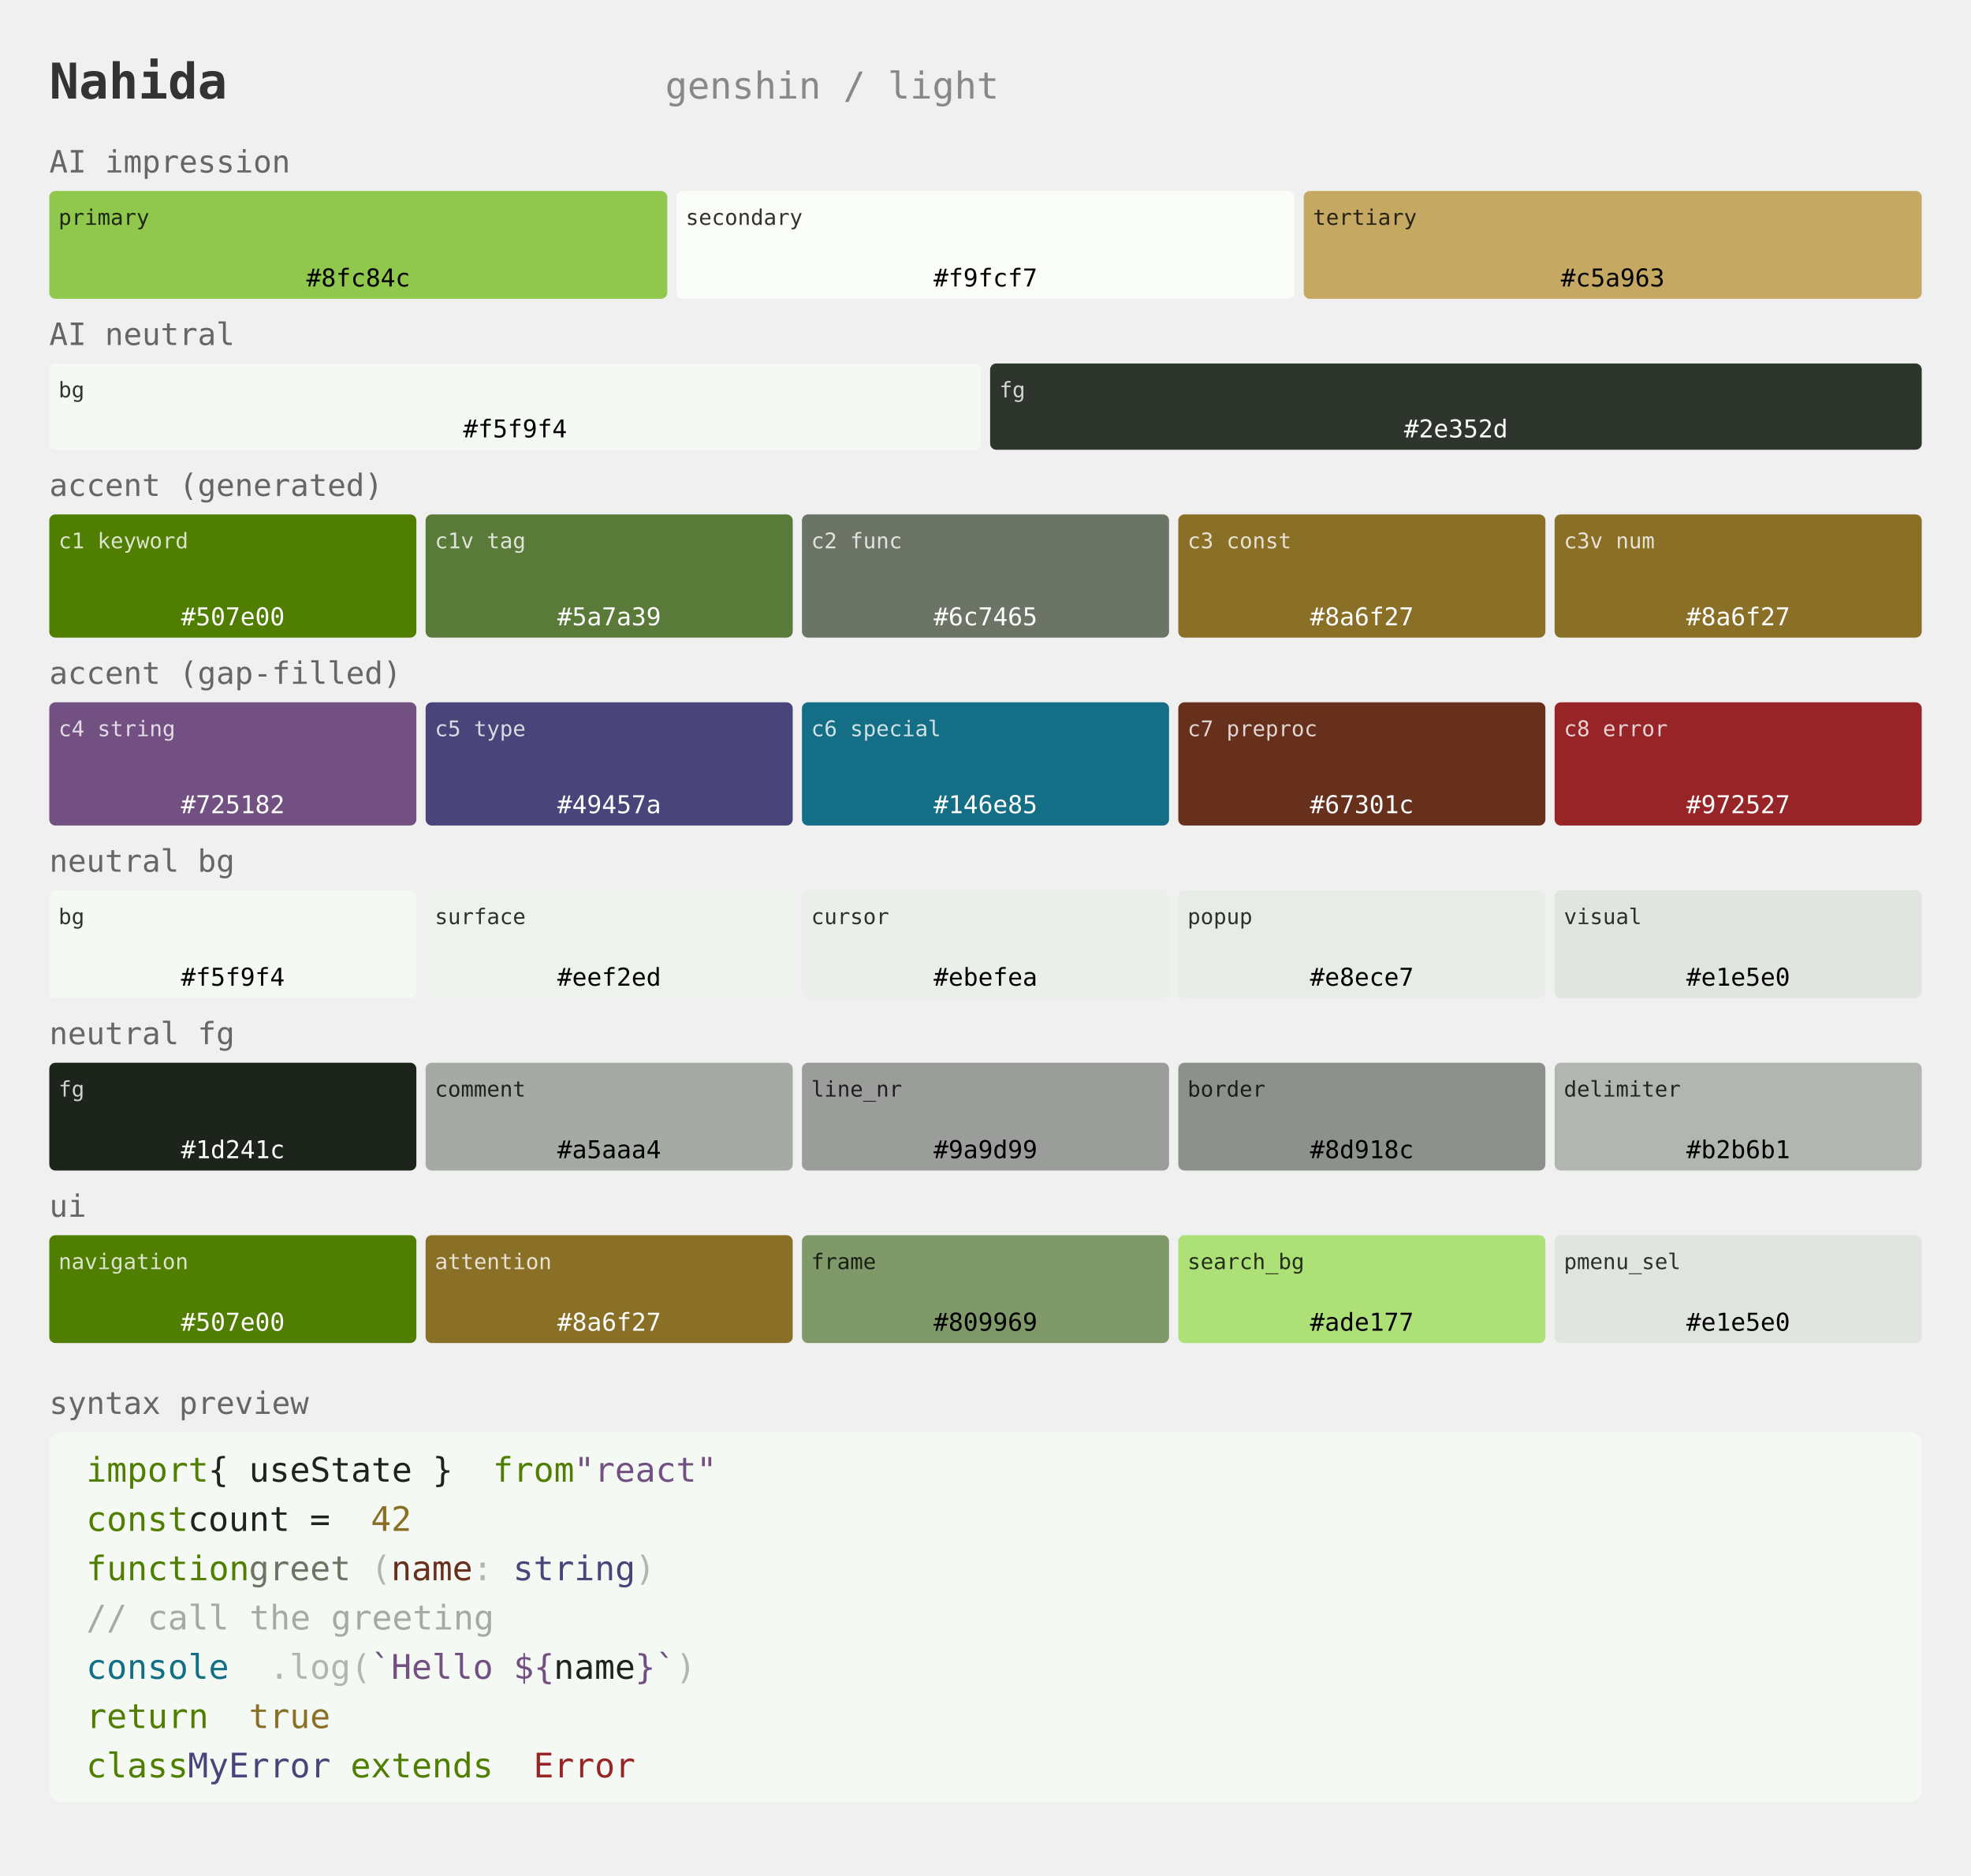
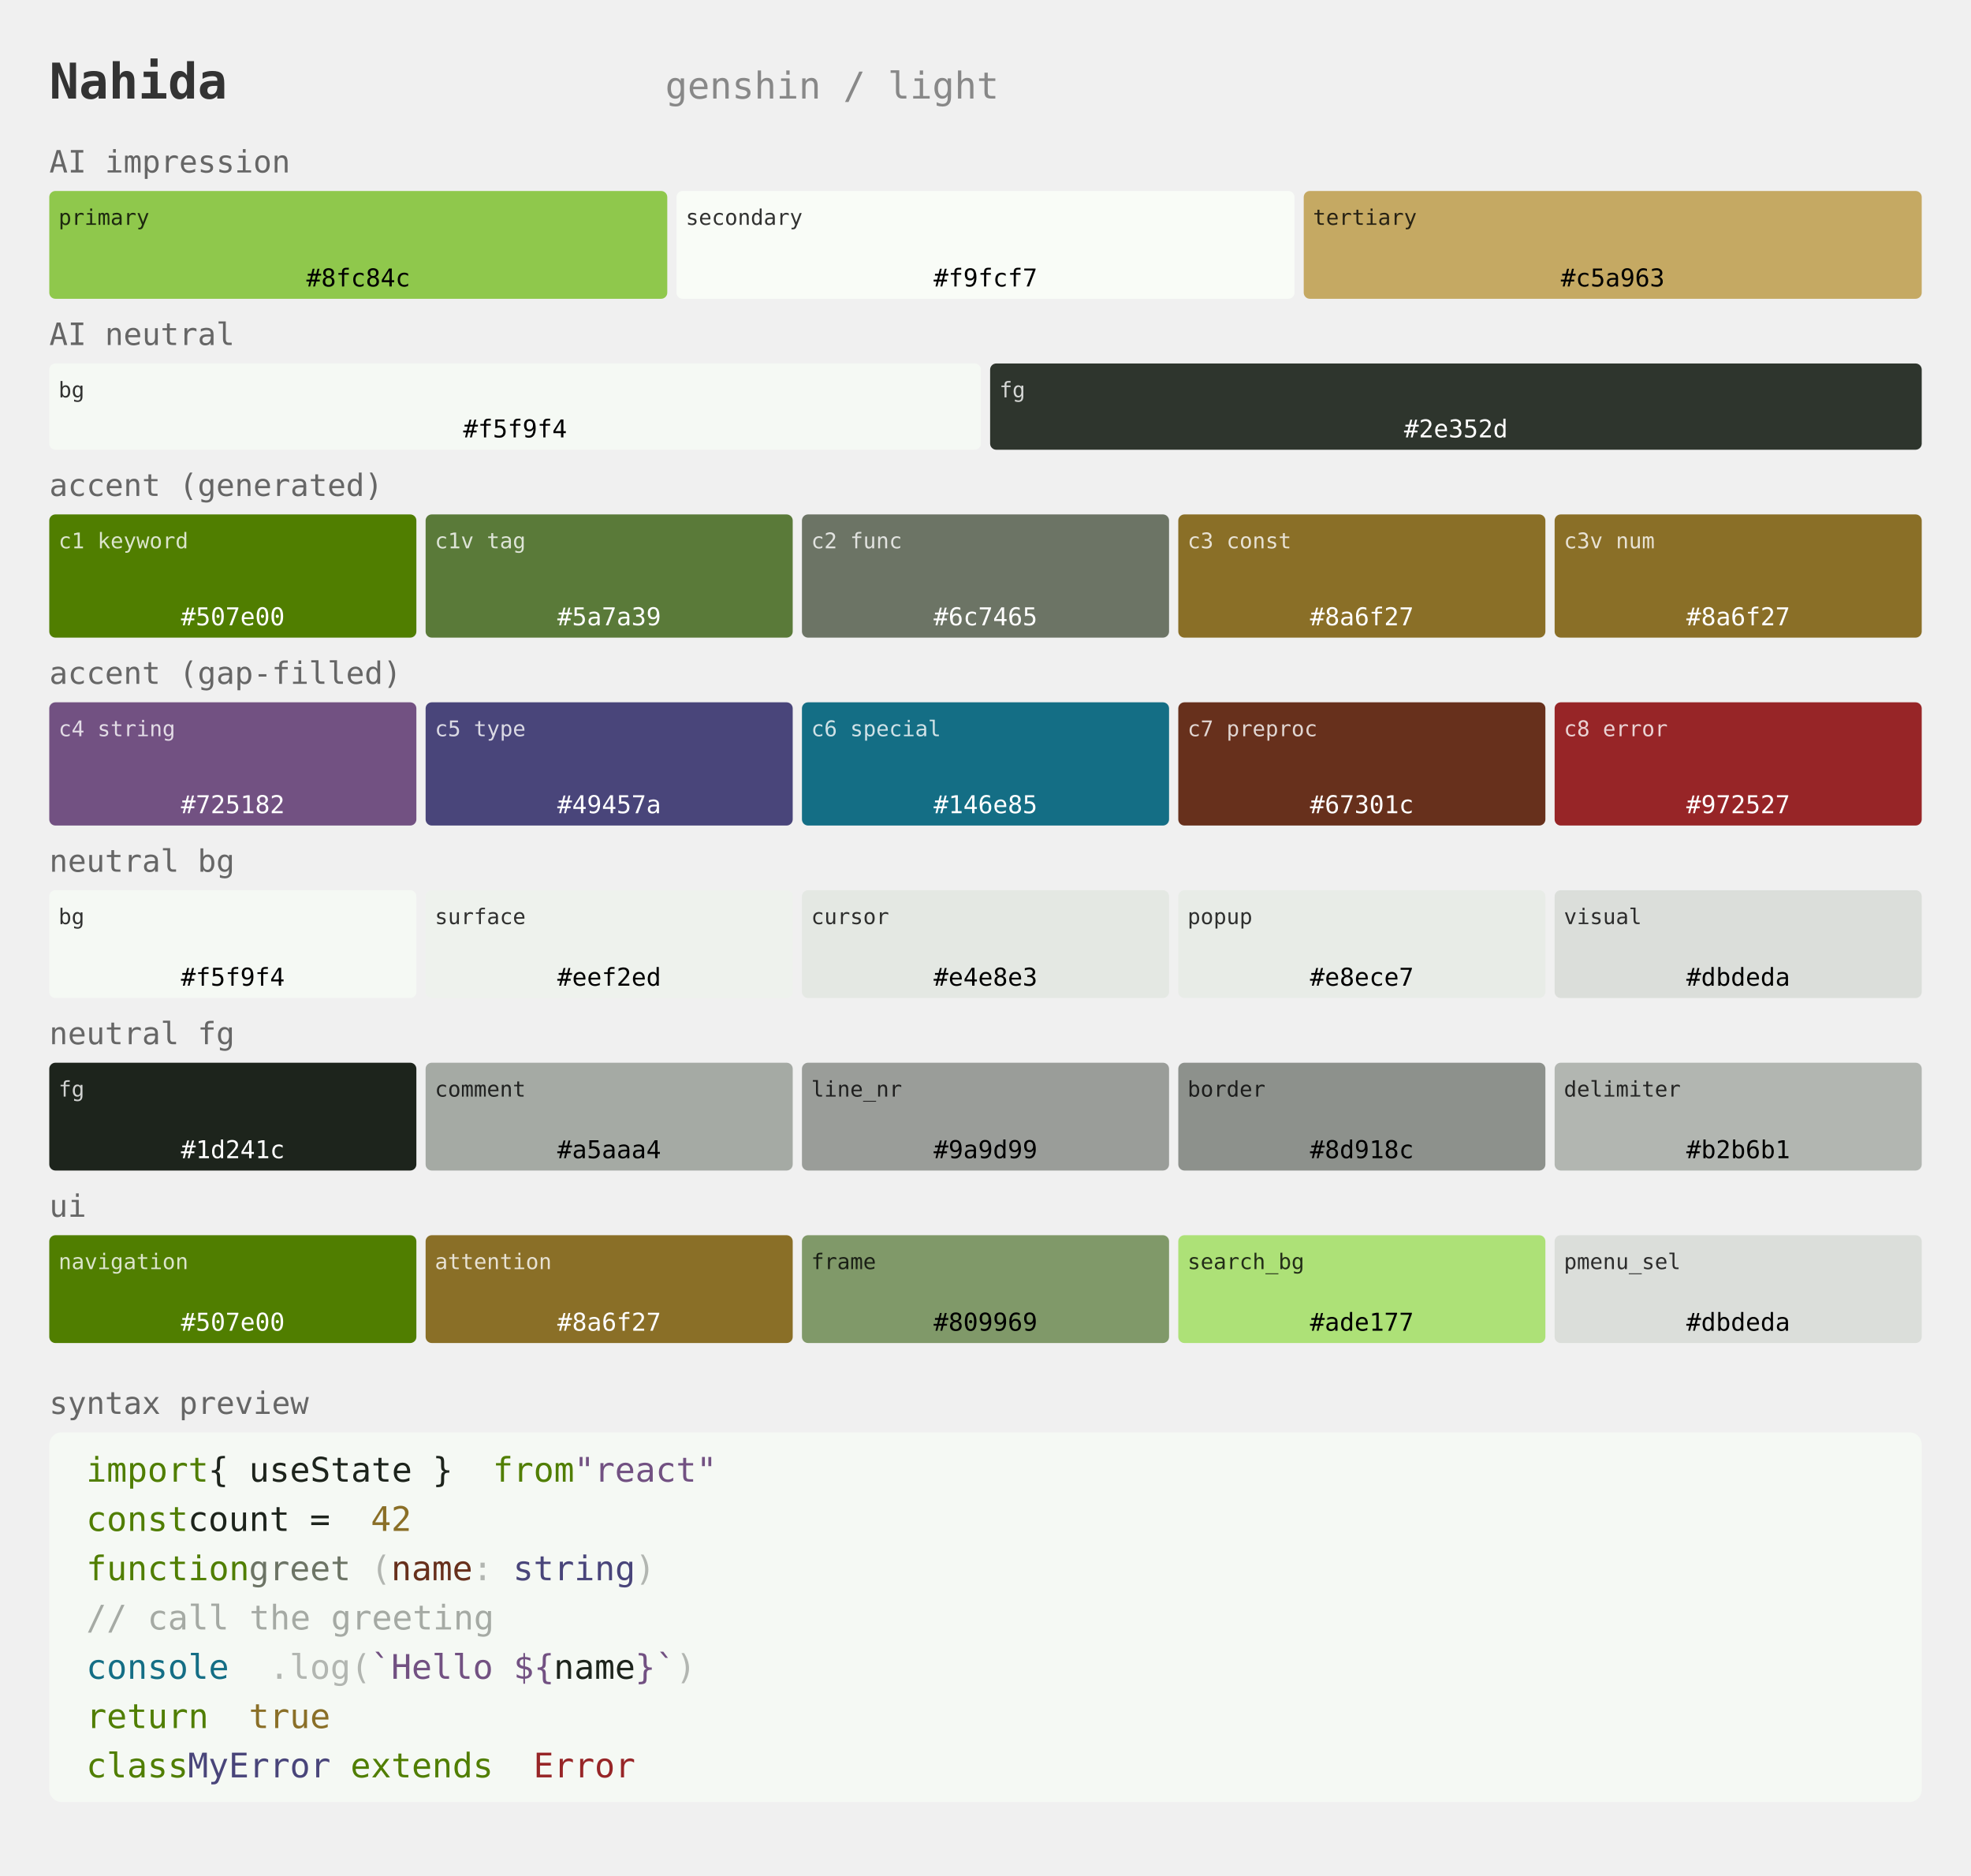
<svg xmlns="http://www.w3.org/2000/svg" width="640" height="609" style="background:#f5f5f5; font-family:ui-monospace,monospace;">
  <text x="16" y="32" fill="#333" font-size="16" font-weight="bold">Nahida</text>
  <text x="216" y="32" fill="#888" font-size="12">genshin / light</text>
  <text x="16" y="56" fill="#666" font-size="10">AI impression</text>
  <rect x="16" y="62" width="200.667" height="35" fill="#8fc84c" rx="2" />
  <text x="19" y="73" fill="#000000" font-size="7" opacity="0.8">primary</text>
  <text x="116.333" y="93" fill="#000000" font-size="8" text-anchor="middle">#8fc84c</text>
  <rect x="219.667" y="62" width="200.667" height="35" fill="#f9fcf7" rx="2" />
  <text x="222.667" y="73" fill="#000000" font-size="7" opacity="0.8">secondary</text>
  <text x="320" y="93" fill="#000000" font-size="8" text-anchor="middle">#f9fcf7</text>
  <rect x="423.333" y="62" width="200.667" height="35" fill="#c5a963" rx="2" />
  <text x="426.333" y="73" fill="#000000" font-size="7" opacity="0.8">tertiary</text>
  <text x="523.667" y="93" fill="#000000" font-size="8" text-anchor="middle">#c5a963</text>
  <text x="16" y="112" fill="#666" font-size="10">AI neutral</text>
  <rect x="16" y="118" width="302.5" height="28" fill="#f5f9f4" rx="2" />
  <text x="19" y="129" fill="#000000" font-size="7" opacity="0.8">bg</text>
  <text x="167.25" y="142" fill="#000000" font-size="8" text-anchor="middle">#f5f9f4</text>
  <rect x="321.5" y="118" width="302.5" height="28" fill="#2e352d" rx="2" />
  <text x="324.5" y="129" fill="#ffffff" font-size="7" opacity="0.8">fg</text>
  <text x="472.75" y="142" fill="#ffffff" font-size="8" text-anchor="middle">#2e352d</text>
  <text x="16" y="161" fill="#666" font-size="10">accent (generated)</text>
  <rect x="16" y="167" width="119.2" height="40" fill="#507e00" rx="2" />
  <text x="19" y="178" fill="#ffffff" font-size="7" opacity="0.8">c1 keyword</text>
  <text x="75.6" y="203" fill="#ffffff" font-size="8" text-anchor="middle">#507e00</text>
  <rect x="138.2" y="167" width="119.2" height="40" fill="#5a7a39" rx="2" />
  <text x="141.2" y="178" fill="#ffffff" font-size="7" opacity="0.8">c1v tag</text>
  <text x="197.8" y="203" fill="#ffffff" font-size="8" text-anchor="middle">#5a7a39</text>
  <rect x="260.4" y="167" width="119.2" height="40" fill="#6c7465" rx="2" />
  <text x="263.4" y="178" fill="#ffffff" font-size="7" opacity="0.8">c2 func</text>
  <text x="320" y="203" fill="#ffffff" font-size="8" text-anchor="middle">#6c7465</text>
  <rect x="382.6" y="167" width="119.2" height="40" fill="#8a6f27" rx="2" />
  <text x="385.6" y="178" fill="#ffffff" font-size="7" opacity="0.8">c3 const</text>
  <text x="442.2" y="203" fill="#ffffff" font-size="8" text-anchor="middle">#8a6f27</text>
  <rect x="504.8" y="167" width="119.2" height="40" fill="#8a6f27" rx="2" />
  <text x="507.8" y="178" fill="#ffffff" font-size="7" opacity="0.8">c3v num</text>
  <text x="564.4" y="203" fill="#ffffff" font-size="8" text-anchor="middle">#8a6f27</text>
  <text x="16" y="222" fill="#666" font-size="10">accent (gap-filled)</text>
  <rect x="16" y="228" width="119.2" height="40" fill="#725182" rx="2" />
  <text x="19" y="239" fill="#ffffff" font-size="7" opacity="0.8">c4 string</text>
  <text x="75.6" y="264" fill="#ffffff" font-size="8" text-anchor="middle">#725182</text>
  <rect x="138.2" y="228" width="119.2" height="40" fill="#49457a" rx="2" />
  <text x="141.2" y="239" fill="#ffffff" font-size="7" opacity="0.8">c5 type</text>
  <text x="197.8" y="264" fill="#ffffff" font-size="8" text-anchor="middle">#49457a</text>
  <rect x="260.4" y="228" width="119.2" height="40" fill="#146e85" rx="2" />
  <text x="263.4" y="239" fill="#ffffff" font-size="7" opacity="0.8">c6 special</text>
  <text x="320" y="264" fill="#ffffff" font-size="8" text-anchor="middle">#146e85</text>
  <rect x="382.6" y="228" width="119.2" height="40" fill="#67301c" rx="2" />
  <text x="385.6" y="239" fill="#ffffff" font-size="7" opacity="0.8">c7 preproc</text>
  <text x="442.2" y="264" fill="#ffffff" font-size="8" text-anchor="middle">#67301c</text>
  <rect x="504.8" y="228" width="119.2" height="40" fill="#972527" rx="2" />
  <text x="507.8" y="239" fill="#ffffff" font-size="7" opacity="0.8">c8 error</text>
  <text x="564.4" y="264" fill="#ffffff" font-size="8" text-anchor="middle">#972527</text>
  <text x="16" y="283" fill="#666" font-size="10">neutral bg</text>
  <rect x="16" y="289" width="119.2" height="35" fill="#f5f9f4" rx="2" />
  <text x="19" y="300" fill="#000000" font-size="7" opacity="0.8">bg</text>
  <text x="75.6" y="320" fill="#000000" font-size="8" text-anchor="middle">#f5f9f4</text>
  <rect x="138.2" y="289" width="119.2" height="35" fill="#eef2ed" rx="2" />
  <text x="141.2" y="300" fill="#000000" font-size="7" opacity="0.8">surface</text>
  <text x="197.8" y="320" fill="#000000" font-size="8" text-anchor="middle">#eef2ed</text>
-   <rect x="260.4" y="289" width="119.2" height="35" fill="#ebefea" rx="2" />
+   <rect x="260.4" y="289" width="119.2" height="35" fill="#e4e8e3" rx="2" />
  <text x="263.4" y="300" fill="#000000" font-size="7" opacity="0.8">cursor</text>
-   <text x="320" y="320" fill="#000000" font-size="8" text-anchor="middle">#ebefea</text>
+   <text x="320" y="320" fill="#000000" font-size="8" text-anchor="middle">#e4e8e3</text>
  <rect x="382.6" y="289" width="119.2" height="35" fill="#e8ece7" rx="2" />
  <text x="385.6" y="300" fill="#000000" font-size="7" opacity="0.8">popup</text>
  <text x="442.2" y="320" fill="#000000" font-size="8" text-anchor="middle">#e8ece7</text>
-   <rect x="504.8" y="289" width="119.2" height="35" fill="#e1e5e0" rx="2" />
+   <rect x="504.8" y="289" width="119.2" height="35" fill="#dbdeda" rx="2" />
  <text x="507.8" y="300" fill="#000000" font-size="7" opacity="0.8">visual</text>
-   <text x="564.4" y="320" fill="#000000" font-size="8" text-anchor="middle">#e1e5e0</text>
+   <text x="564.4" y="320" fill="#000000" font-size="8" text-anchor="middle">#dbdeda</text>
  <text x="16" y="339" fill="#666" font-size="10">neutral fg</text>
  <rect x="16" y="345" width="119.2" height="35" fill="#1d241c" rx="2" />
  <text x="19" y="356" fill="#ffffff" font-size="7" opacity="0.8">fg</text>
  <text x="75.6" y="376" fill="#ffffff" font-size="8" text-anchor="middle">#1d241c</text>
  <rect x="138.2" y="345" width="119.2" height="35" fill="#a5aaa4" rx="2" />
  <text x="141.2" y="356" fill="#000000" font-size="7" opacity="0.8">comment</text>
  <text x="197.8" y="376" fill="#000000" font-size="8" text-anchor="middle">#a5aaa4</text>
  <rect x="260.4" y="345" width="119.2" height="35" fill="#9a9d99" rx="2" />
  <text x="263.4" y="356" fill="#000000" font-size="7" opacity="0.8">line_nr</text>
  <text x="320" y="376" fill="#000000" font-size="8" text-anchor="middle">#9a9d99</text>
  <rect x="382.6" y="345" width="119.2" height="35" fill="#8d918c" rx="2" />
  <text x="385.6" y="356" fill="#000000" font-size="7" opacity="0.8">border</text>
  <text x="442.2" y="376" fill="#000000" font-size="8" text-anchor="middle">#8d918c</text>
  <rect x="504.8" y="345" width="119.2" height="35" fill="#b2b6b1" rx="2" />
  <text x="507.8" y="356" fill="#000000" font-size="7" opacity="0.8">delimiter</text>
  <text x="564.4" y="376" fill="#000000" font-size="8" text-anchor="middle">#b2b6b1</text>
  <text x="16" y="395" fill="#666" font-size="10">ui</text>
  <rect x="16" y="401" width="119.2" height="35" fill="#507e00" rx="2" />
  <text x="19" y="412" fill="#ffffff" font-size="7" opacity="0.8">navigation</text>
  <text x="75.6" y="432" fill="#ffffff" font-size="8" text-anchor="middle">#507e00</text>
  <rect x="138.2" y="401" width="119.2" height="35" fill="#8a6f27" rx="2" />
  <text x="141.2" y="412" fill="#ffffff" font-size="7" opacity="0.8">attention</text>
  <text x="197.8" y="432" fill="#ffffff" font-size="8" text-anchor="middle">#8a6f27</text>
  <rect x="260.4" y="401" width="119.2" height="35" fill="#809969" rx="2" />
  <text x="263.4" y="412" fill="#000000" font-size="7" opacity="0.8">frame</text>
  <text x="320" y="432" fill="#000000" font-size="8" text-anchor="middle">#809969</text>
  <rect x="382.6" y="401" width="119.2" height="35" fill="#ade177" rx="2" />
  <text x="385.6" y="412" fill="#000000" font-size="7" opacity="0.8">search_bg</text>
  <text x="442.2" y="432" fill="#000000" font-size="8" text-anchor="middle">#ade177</text>
-   <rect x="504.8" y="401" width="119.2" height="35" fill="#e1e5e0" rx="2" />
+   <rect x="504.8" y="401" width="119.2" height="35" fill="#dbdeda" rx="2" />
  <text x="507.8" y="412" fill="#000000" font-size="7" opacity="0.8">pmenu_sel</text>
-   <text x="564.4" y="432" fill="#000000" font-size="8" text-anchor="middle">#e1e5e0</text>
+   <text x="564.4" y="432" fill="#000000" font-size="8" text-anchor="middle">#dbdeda</text>
  <text x="16" y="459" fill="#666" font-size="10">syntax preview</text>
  <rect x="16" y="465" width="608" height="120" fill="#f5f9f4" rx="4" />
  <text x="28" y="481" fill="#507e00" font-size="11" font-family="monospace">import</text>
  <text x="67.6" y="481" fill="#1d241c" font-size="11" font-family="monospace"> { useState } </text>
  <text x="160" y="481" fill="#507e00" font-size="11" font-family="monospace">from</text>
  <text x="186.4" y="481" fill="#725182" font-size="11" font-family="monospace"> "react"</text>
  <text x="28" y="497" fill="#507e00" font-size="11" font-family="monospace">const</text>
  <text x="61" y="497" fill="#1d241c" font-size="11" font-family="monospace"> count</text>
  <text x="100.6" y="497" fill="#1d241c" font-size="11" font-family="monospace"> = </text>
  <text x="120.4" y="497" fill="#8a6f27" font-size="11" font-family="monospace">42</text>
  <text x="28" y="513" fill="#507e00" font-size="11" font-family="monospace">function</text>
  <text x="80.8" y="513" fill="#6c7465" font-size="11" font-family="monospace"> greet</text>
  <text x="120.4" y="513" fill="#b2b6b1" font-size="11" font-family="monospace">(</text>
  <text x="127" y="513" fill="#67301c" font-size="11" font-family="monospace">name</text>
  <text x="153.4" y="513" fill="#b2b6b1" font-size="11" font-family="monospace">: </text>
  <text x="166.6" y="513" fill="#49457a" font-size="11" font-family="monospace">string</text>
  <text x="206.2" y="513" fill="#b2b6b1" font-size="11" font-family="monospace">)</text>
  <text x="28" y="529" fill="#a5aaa4" font-size="11" font-family="monospace">  // call the greeting</text>
  <text x="28" y="545" fill="#146e85" font-size="11" font-family="monospace">  console</text>
  <text x="87.4" y="545" fill="#b2b6b1" font-size="11" font-family="monospace">.log(</text>
  <text x="120.4" y="545" fill="#725182" font-size="11" font-family="monospace">`Hello ${</text>
  <text x="179.8" y="545" fill="#1d241c" font-size="11" font-family="monospace">name</text>
  <text x="206.2" y="545" fill="#725182" font-size="11" font-family="monospace">}`</text>
  <text x="219.4" y="545" fill="#b2b6b1" font-size="11" font-family="monospace">)</text>
  <text x="28" y="561" fill="#507e00" font-size="11" font-family="monospace">  return</text>
  <text x="80.8" y="561" fill="#8a6f27" font-size="11" font-family="monospace"> true</text>
  <text x="28" y="577" fill="#507e00" font-size="11" font-family="monospace">class</text>
  <text x="61" y="577" fill="#49457a" font-size="11" font-family="monospace"> MyError</text>
  <text x="113.8" y="577" fill="#507e00" font-size="11" font-family="monospace"> extends </text>
  <text x="173.2" y="577" fill="#972527" font-size="11" font-family="monospace">Error</text>
</svg>
